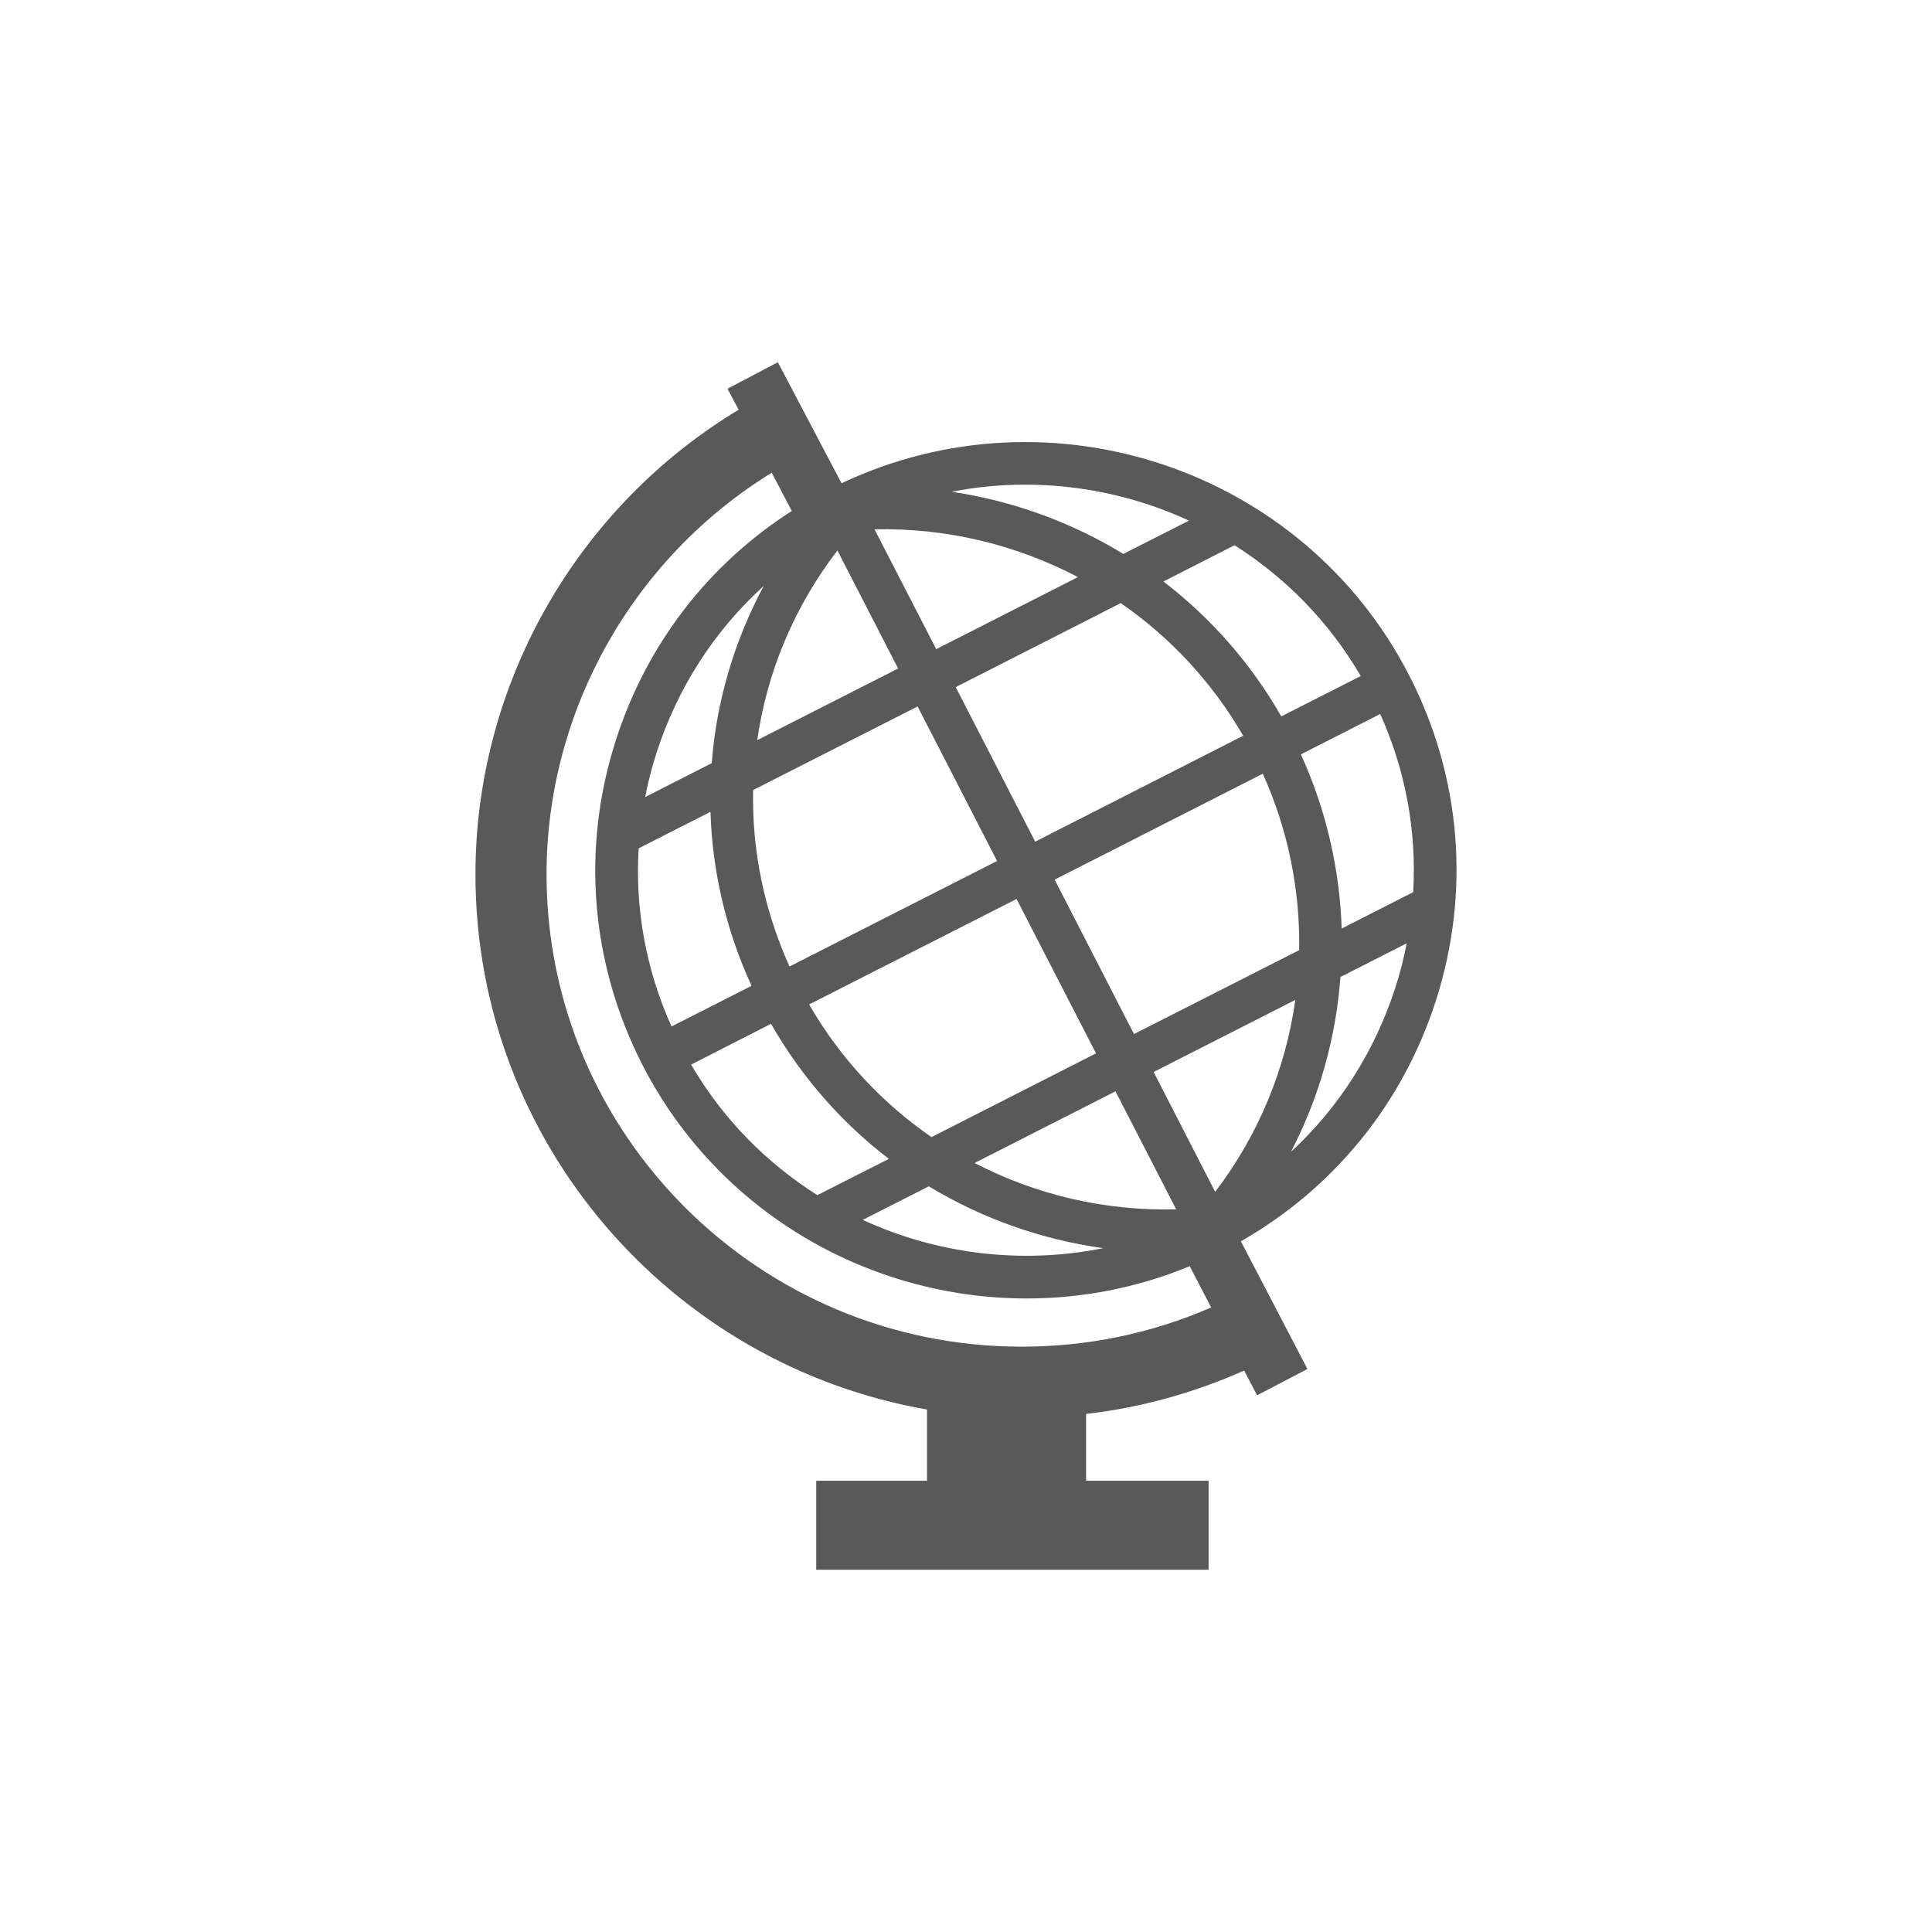
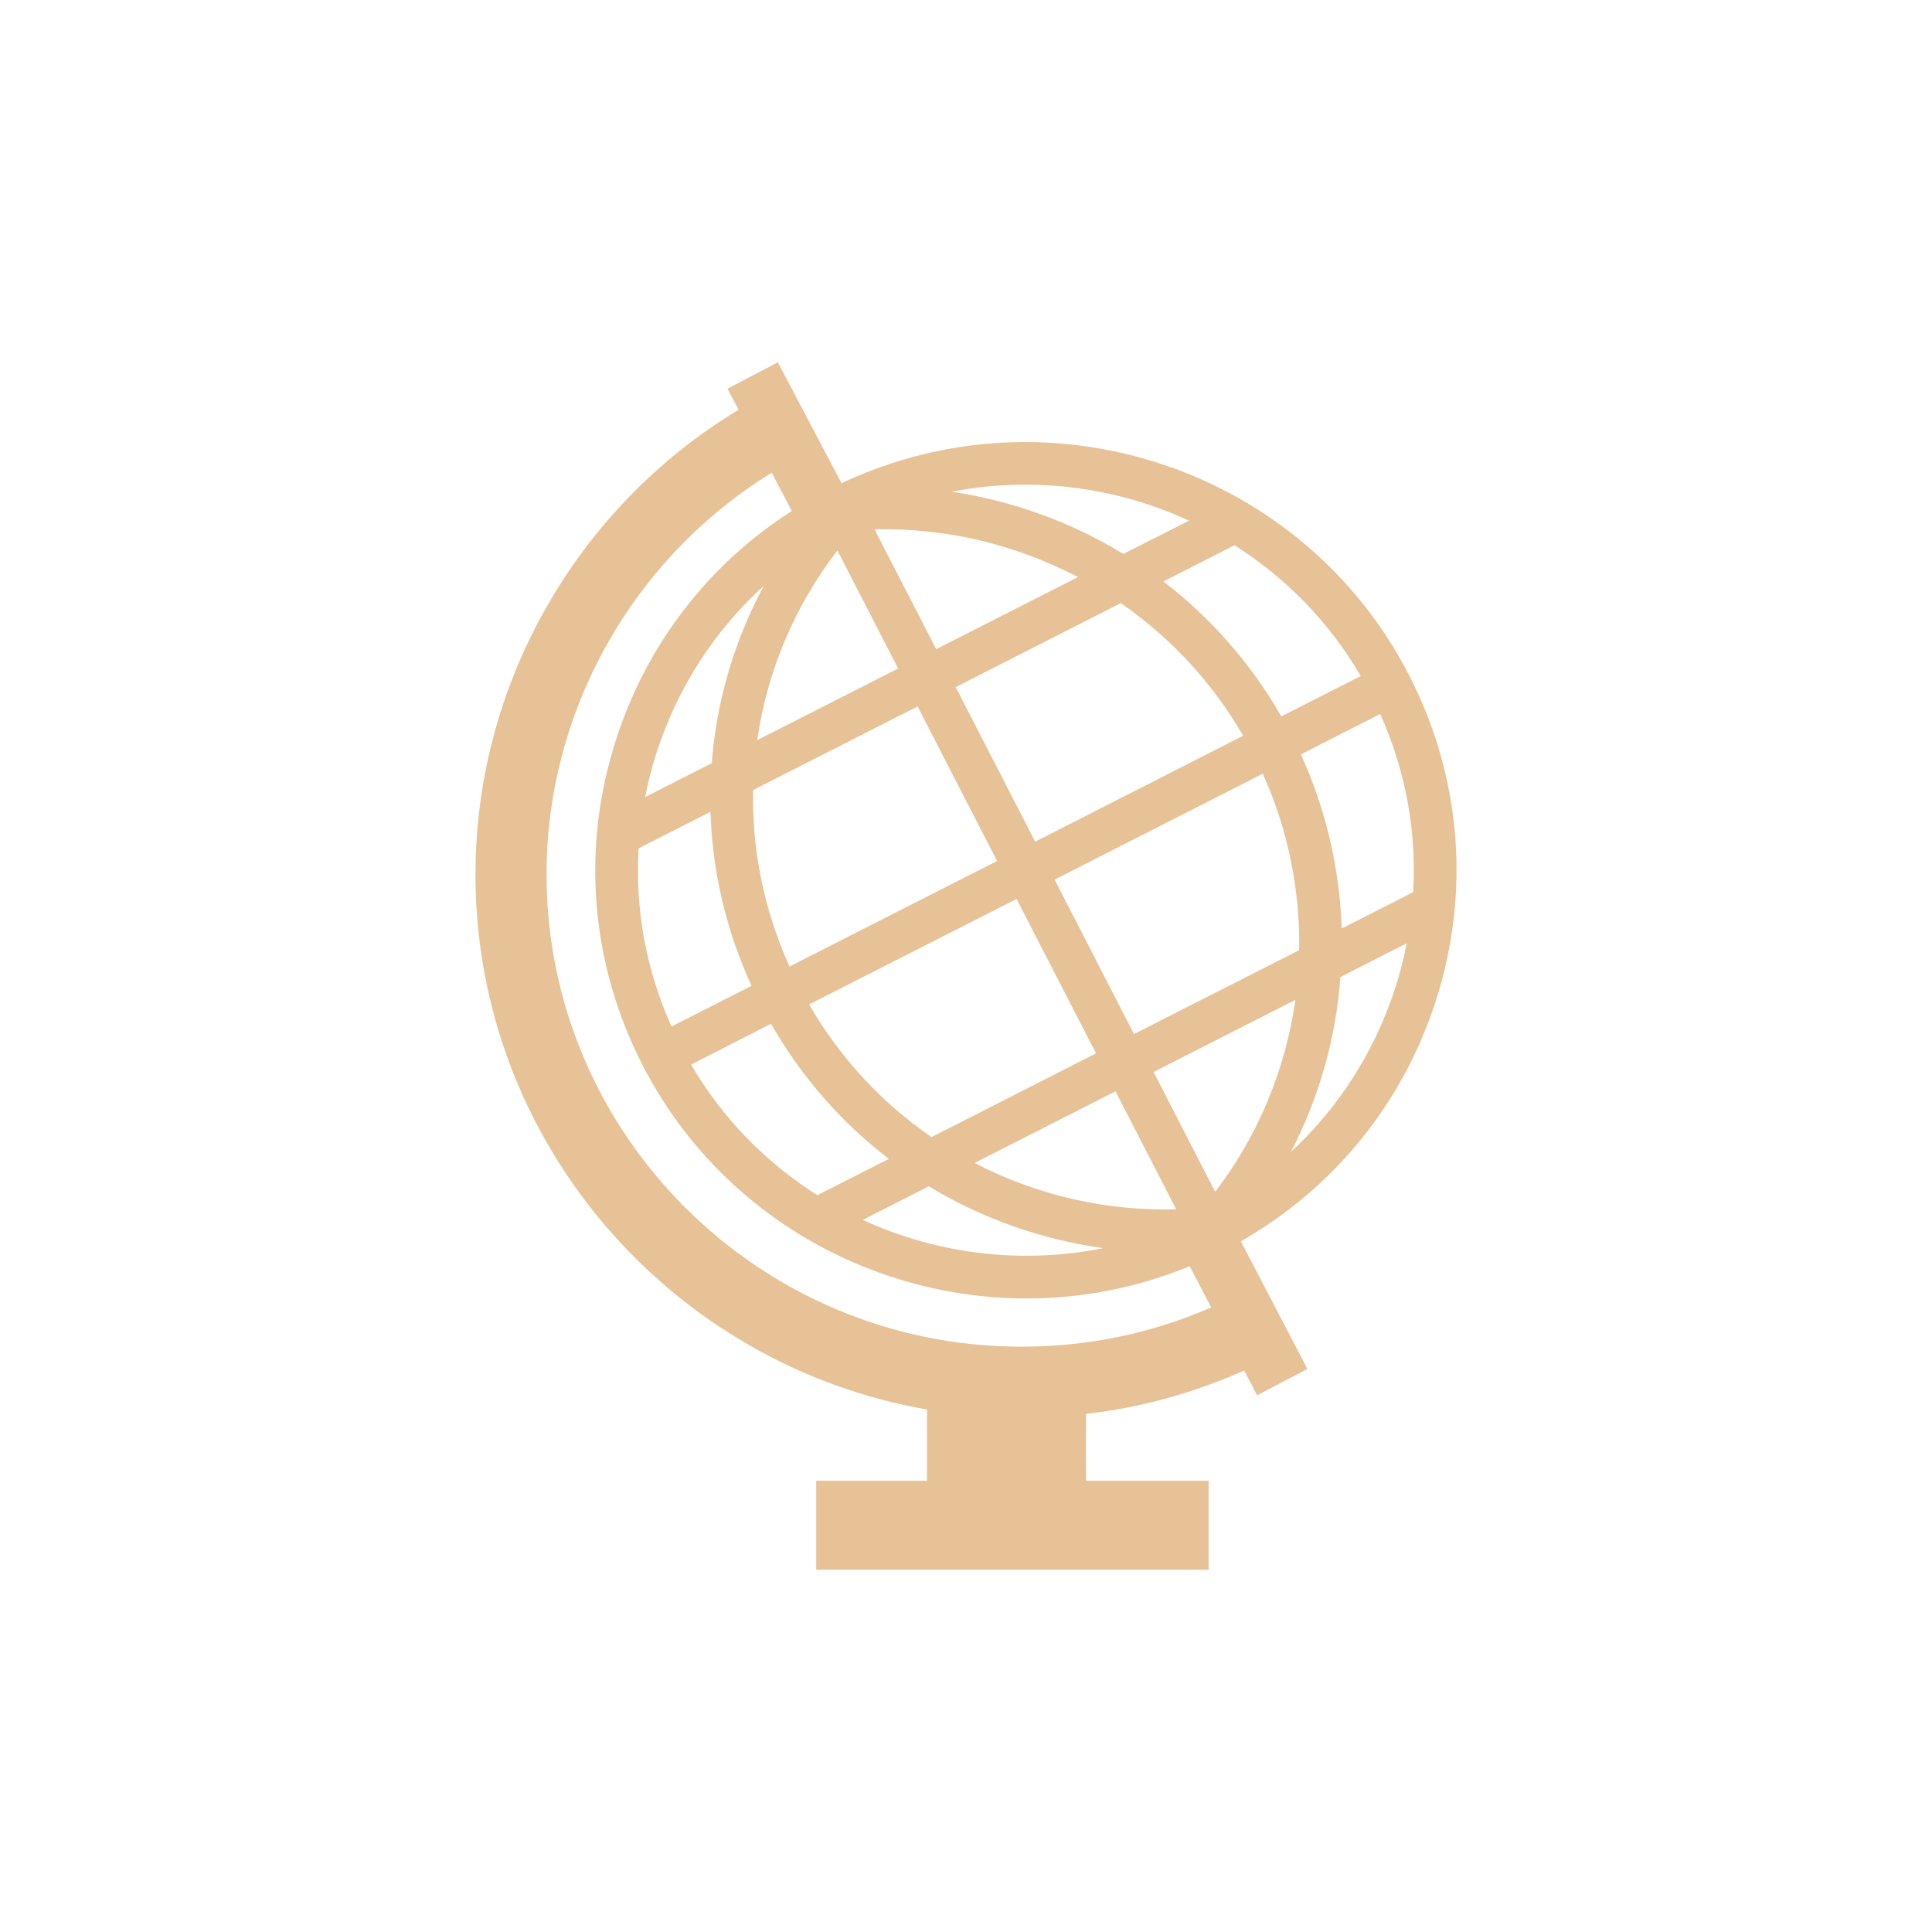
<svg xmlns="http://www.w3.org/2000/svg" version="1.1" id="astronomy" x="0px" y="0px" viewBox="0 0 128 128" style="enable-background:new 0 0 128 128;" xml:space="preserve">
  <g id="row3" style="display:none;">
-     <path id="icon:4_1_" style="display:inline;fill:#595959;" d="M65,66.075v-17.5h23.76v-16.17H65v-1.2c0-0.552-0.448-1-1-1l0,0   c-0.552,0-1,0.448-1,1v34.87c-16.22,0.52-29.25,13.88-29.25,30.22v1.5h60.5v-1.5C94.25,79.955,81.22,66.595,65,66.075z    M36.79,94.795c0.78-14.33,12.69-25.75,27.21-25.75s26.43,11.42,27.21,25.75H36.79z M75,78.565c0,1.853-2.099,3.355-4.688,3.355   s-4.688-1.502-4.688-3.355s2.099-3.355,4.688-3.355S75,76.712,75,78.565z M80.062,87.835c-2.175,0-3.938,1.091-3.938,2.438   s1.763,2.438,3.938,2.438S84,91.619,84,90.273S82.237,87.835,80.062,87.835z M46.088,83.718c-2.342,2.393-3.301,5.252-2.141,6.387   c1.159,1.135,3.998,0.115,6.34-2.278c2.342-2.393,3.301-5.252,2.141-6.387C51.269,80.305,48.43,81.325,46.088,83.718z" />
-     <path id="icon:3" style="display:inline;fill:#595959;" d="M92.822,60.619c4.853,9.06,0.858,33.784-32.783,33.784   c-25.114,0-35.669-30.472-35.922-31.461c0.414,0.736,13.96,24.412,37.061,24.412c27.057,0,27.632-19.146,23.665-26.62   c-3.967-7.486-11.66-12.982-23.711-10.13c-0.126,0.035-0.253,0.057-0.368,0.092c0.828-0.092,1.679-0.138,2.541-0.138   c9.739,0,17.674,5.841,17.938,13.12c1.368,5.968-2.231,14.316-13.212,16.926c-15.753,3.737-28.816-3.45-33.991-13.224   c-5.186-9.774-1.874-33.784,30.622-33.784c29.644,0,38.969,30.472,39.222,31.461c-0.425-0.736-14.236-24.424-38.211-24.424   c-27.057,0-27.632,19.146-23.665,26.631c3.128,5.91,8.578,9.855,16.65,9.855c-7.67-1.541-13.316-6.796-13.316-13.051   c-0.356-7.578,3.266-14.247,13.488-16.673C74.573,43.659,87.597,50.866,92.822,60.619z" />
-     <path id="icon:3_2_" style="fill:#595959;" d="M178,202.518c-0.418,1.116-0.797,2.231-1.165,3.337   c-0.886,2.61-1.793,5.3-3.187,7.74l-0.05,0.09c-4.851,7.262-10.698,11.367-18.417,12.911c-1.534,0.259-3.167,0.379-4.801,0.379   c-1.614,0-3.217-0.12-4.711-0.369c-6.952-1.604-11.315-4.324-14.672-9.115c-2.998-4.503-3.695-9.235-2.082-14.076   c0.538-1.614,1.554-3.138,2.54-4.612l0.12-0.149c3.586-4.104,8.048-5.081,12.251-2.68l0.169,0.1l0.139,0.139   c0.608,0.608,1.853,1.863,1.853,3.427c0,0.418-0.06,0.837-0.139,1.255c0.209,0.04,0.398,0.06,0.558,0.06   c0.12-0.01,0.428-0.13,1.136-0.817c0.359-0.727,0.677-1.405,0.677-1.943c0-1.365,0-2.112-0.398-3.307   c-0.349-1.056-1.076-2.231-1.902-3.088c-1.295-0.867-2.53-1.674-4.124-2.072c-1.663-0.408-3.835-0.428-5.618-0.428   c-2.072,0.438-3.755,1.285-5.926,2.58c-1.733,1.315-3.476,3.058-4.791,4.792c-1.295,2.182-2.211,4.911-3.088,7.551   c-1.863,11.187,4.223,24.427,22.042,28.88L143.686,236c-13.765-3.437-27.222-15.042-24.244-32.396l0.06-0.209   c0.946-2.869,1.932-5.828,3.436-8.328l0.09-0.129c1.494-1.992,3.496-3.995,5.488-5.489l0.13-0.09c2.47-1.484,4.512-2.5,7.082-3.018   l0.289-0.03c1.982,0,4.442,0,6.504,0.518c2.142,0.538,3.695,1.574,5.189,2.57l0.229,0.189c1.185,1.185,2.201,2.819,2.719,4.363   c0.548,1.644,0.548,2.789,0.548,4.244c0,1.295-0.588,2.471-1.106,3.497l-0.1,0.219l-0.179,0.169   c-0.598,0.608-1.853,1.863-3.416,1.863c-0.428,0-0.867-0.06-1.295-0.149c-0.04,0.209-0.06,0.398-0.06,0.558   c0,0.12,0.12,0.428,0.807,1.136c0.727,0.369,1.404,0.677,1.942,0.677c1.365,0,2.122,0,3.307-0.389   c1.056-0.359,2.231-1.076,3.088-1.903c0.867-1.305,1.673-2.54,2.072-4.134c0.418-1.654,0.428-3.835,0.428-5.618   c-0.438-2.072-1.285-3.756-2.58-5.927c-1.315-1.733-3.048-3.477-4.791-4.782c-2.171-1.295-4.781-2.172-7.55-3.098   c-11.186-1.863-24.423,4.224-28.875,22.046L110,201.631c3.436-13.757,15.03-27.216,32.391-24.247l0.219,0.06   c2.859,0.956,5.817,1.943,8.317,3.437l0.129,0.09c1.992,1.494,3.994,3.497,5.498,5.489l0.08,0.13   c1.484,2.471,2.5,4.513,3.018,7.083l0.03,0.299c0,1.972,0,4.433-0.518,6.495c-0.538,2.142-1.574,3.696-2.57,5.19l-0.179,0.229   c-1.195,1.195-2.829,2.212-4.363,2.72c-1.644,0.548-2.799,0.548-4.253,0.548c-1.295,0-2.46-0.578-3.496-1.096l-0.219-0.11   l-0.169-0.169c-0.608-0.608-1.853-1.853-1.853-3.427c0-0.428,0.06-0.867,0.149-1.295c-0.199-0.04-0.378-0.06-0.528-0.06   c-0.12,0.01-0.428,0.13-1.155,0.837c-1.544,2.849-0.827,5.708,2.072,8.288c1.285,0.857,2.6,1.723,3.805,2.132   c3.984,1.325,7.729,0.757,11.445-1.723c4.163-2.909,6.454-6.615,7.869-12.781c0.428-2.56,0.428-5.738-0.01-8.388   c-1.375-6.834-5.06-12.074-11.594-16.447c-2.171-1.235-4.602-2.052-7.162-2.919c-1.136-0.379-2.281-0.767-3.426-1.205l1.046-2.789   c1.116,0.418,2.231,0.787,3.337,1.166c2.6,0.877,5.299,1.783,7.739,3.178l0.08,0.06c7.271,4.842,11.375,10.689,12.919,18.42   c0.508,3.048,0.508,6.505,0.01,9.504c-1.604,6.963-4.323,11.317-9.114,14.674c-4.512,3.009-9.233,3.696-14.084,2.082   c-1.604-0.538-3.128-1.554-4.602-2.53l-0.149-0.12c-4.104-3.586-5.08-8.059-2.679-12.253l0.1-0.179l0.139-0.139   c0.608-0.598,1.853-1.853,3.417-1.853c0.418,0,0.837,0.06,1.255,0.139c0.04-0.189,0.06-0.359,0.06-0.508   c0-0.13-0.129-0.438-0.837-1.166c-2.849-1.534-5.707-0.827-8.277,2.072c-0.857,1.285-1.733,2.61-2.132,3.815   c-1.325,3.975-0.767,7.72,1.713,11.446c2.908,4.154,6.624,6.445,12.779,7.87c2.57,0.428,5.737,0.428,8.397-0.02   c6.823-1.365,12.072-5.051,16.435-11.586c1.235-2.182,2.052-4.602,2.918-7.173c0.388-1.136,0.777-2.281,1.205-3.427L178,202.518z" />
-     <path id="icon:2" style="display:inline;fill:#595959;" d="M64,97.167c-18.472,0-33.5-14.879-33.5-33.167S45.528,30.833,64,30.833   S97.5,45.712,97.5,64S82.472,97.167,64,97.167z M64,33.833c-16.818,0-30.5,13.533-30.5,30.167S47.182,94.167,64,94.167   S94.5,80.634,94.5,64S80.818,33.833,64,33.833z M59,79c0,2.761-2.239,5-5,5s-5-2.239-5-5s2.239-5,5-5S59,76.239,59,79z M44,50   c-2.761,0-5,2.239-5,5s2.239,5,5,5s5-2.239,5-5S46.761,50,44,50z M65,40c-2.761,0-5,2.239-5,5s2.239,5,5,5c2.761,0,5-2.239,5-5   S67.761,40,65,40z M62,57c-2.761,0-5,2.239-5,5c0,2.761,2.239,5,5,5c2.761,0,5-2.239,5-5C67,59.239,64.761,57,62,57z M71,72.5   c-4.142,0-7.5,3.358-7.5,7.5s3.358,7.5,7.5,7.5s7.5-3.358,7.5-7.5S75.142,72.5,71,72.5z M78.75,65c-1.381,0-2.5,1.119-2.5,2.5   s1.119,2.5,2.5,2.5s2.5-1.119,2.5-2.5S80.131,65,78.75,65z" />
-     <path id="icon:1" style="display:inline;fill:#595959;" d="M47.056,33.5c-7.659,0-13.894,6.236-13.894,13.894   s6.236,13.894,13.894,13.894S60.95,55.053,60.95,47.394S54.714,33.5,47.056,33.5z M35.194,47.394   c0-6.541,5.321-11.861,11.861-11.861v23.722C40.515,59.256,35.194,53.935,35.194,47.394z M47.056,94.5   c-7.661,0-13.894-6.233-13.894-13.894s6.233-13.894,13.894-13.894S60.95,72.944,60.95,80.606S54.717,94.5,47.056,94.5z    M47.056,68.744c-6.54,0-11.861,5.321-11.861,11.861c0,6.54,5.321,11.861,11.861,11.861s11.861-5.321,11.861-11.861   C58.917,74.065,53.596,68.744,47.056,68.744z M80.944,66.711c-7.659,0-13.894,6.236-13.894,13.894S73.286,94.5,80.944,94.5   s13.894-6.236,13.894-13.894S88.603,66.711,80.944,66.711z M80.944,92.467V68.744c6.541,0,11.861,5.321,11.861,11.861   C92.806,87.146,87.485,92.467,80.944,92.467z M67.05,47.394c0-7.674,6.221-13.894,13.894-13.894s13.894,6.221,13.894,13.894   s-6.221,13.894-13.894,13.894S67.05,55.068,67.05,47.394z" />
+     <path id="icon:4_1_" style="display:inline;fill:#e7c296;" d="M65,66.075v-17.5h23.76v-16.17H65v-1.2c0-0.552-0.448-1-1-1l0,0   c-0.552,0-1,0.448-1,1v34.87c-16.22,0.52-29.25,13.88-29.25,30.22v1.5h60.5v-1.5C94.25,79.955,81.22,66.595,65,66.075z    M36.79,94.795c0.78-14.33,12.69-25.75,27.21-25.75s26.43,11.42,27.21,25.75H36.79z M75,78.565c0,1.853-2.099,3.355-4.688,3.355   s-4.688-1.502-4.688-3.355s2.099-3.355,4.688-3.355S75,76.712,75,78.565z M80.062,87.835c-2.175,0-3.938,1.091-3.938,2.438   s1.763,2.438,3.938,2.438S84,91.619,84,90.273S82.237,87.835,80.062,87.835z M46.088,83.718c-2.342,2.393-3.301,5.252-2.141,6.387   c1.159,1.135,3.998,0.115,6.34-2.278c2.342-2.393,3.301-5.252,2.141-6.387C51.269,80.305,48.43,81.325,46.088,83.718z" />
+     <path id="icon:3" style="display:inline;fill:#e7c296;" d="M92.822,60.619c4.853,9.06,0.858,33.784-32.783,33.784   c-25.114,0-35.669-30.472-35.922-31.461c0.414,0.736,13.96,24.412,37.061,24.412c27.057,0,27.632-19.146,23.665-26.62   c-3.967-7.486-11.66-12.982-23.711-10.13c-0.126,0.035-0.253,0.057-0.368,0.092c0.828-0.092,1.679-0.138,2.541-0.138   c9.739,0,17.674,5.841,17.938,13.12c1.368,5.968-2.231,14.316-13.212,16.926c-15.753,3.737-28.816-3.45-33.991-13.224   c-5.186-9.774-1.874-33.784,30.622-33.784c29.644,0,38.969,30.472,39.222,31.461c-0.425-0.736-14.236-24.424-38.211-24.424   c-27.057,0-27.632,19.146-23.665,26.631c3.128,5.91,8.578,9.855,16.65,9.855c-7.67-1.541-13.316-6.796-13.316-13.051   c-0.356-7.578,3.266-14.247,13.488-16.673C74.573,43.659,87.597,50.866,92.822,60.619z" />
+     <path id="icon:3_2_" style="fill:#e7c296;" d="M178,202.518c-0.418,1.116-0.797,2.231-1.165,3.337   c-0.886,2.61-1.793,5.3-3.187,7.74l-0.05,0.09c-4.851,7.262-10.698,11.367-18.417,12.911c-1.534,0.259-3.167,0.379-4.801,0.379   c-1.614,0-3.217-0.12-4.711-0.369c-6.952-1.604-11.315-4.324-14.672-9.115c-2.998-4.503-3.695-9.235-2.082-14.076   c0.538-1.614,1.554-3.138,2.54-4.612l0.12-0.149c3.586-4.104,8.048-5.081,12.251-2.68l0.169,0.1l0.139,0.139   c0.608,0.608,1.853,1.863,1.853,3.427c0,0.418-0.06,0.837-0.139,1.255c0.209,0.04,0.398,0.06,0.558,0.06   c0.12-0.01,0.428-0.13,1.136-0.817c0.359-0.727,0.677-1.405,0.677-1.943c0-1.365,0-2.112-0.398-3.307   c-0.349-1.056-1.076-2.231-1.902-3.088c-1.295-0.867-2.53-1.674-4.124-2.072c-1.663-0.408-3.835-0.428-5.618-0.428   c-2.072,0.438-3.755,1.285-5.926,2.58c-1.733,1.315-3.476,3.058-4.791,4.792c-1.295,2.182-2.211,4.911-3.088,7.551   c-1.863,11.187,4.223,24.427,22.042,28.88L143.686,236c-13.765-3.437-27.222-15.042-24.244-32.396l0.06-0.209   c0.946-2.869,1.932-5.828,3.436-8.328l0.09-0.129c1.494-1.992,3.496-3.995,5.488-5.489l0.13-0.09c2.47-1.484,4.512-2.5,7.082-3.018   l0.289-0.03c1.982,0,4.442,0,6.504,0.518c2.142,0.538,3.695,1.574,5.189,2.57l0.229,0.189c1.185,1.185,2.201,2.819,2.719,4.363   c0.548,1.644,0.548,2.789,0.548,4.244c0,1.295-0.588,2.471-1.106,3.497l-0.1,0.219l-0.179,0.169   c-0.598,0.608-1.853,1.863-3.416,1.863c-0.428,0-0.867-0.06-1.295-0.149c-0.04,0.209-0.06,0.398-0.06,0.558   c0,0.12,0.12,0.428,0.807,1.136c0.727,0.369,1.404,0.677,1.942,0.677c1.365,0,2.122,0,3.307-0.389   c1.056-0.359,2.231-1.076,3.088-1.903c0.867-1.305,1.673-2.54,2.072-4.134c0.418-1.654,0.428-3.835,0.428-5.618   c-0.438-2.072-1.285-3.756-2.58-5.927c-1.315-1.733-3.048-3.477-4.791-4.782c-2.171-1.295-4.781-2.172-7.55-3.098   c-11.186-1.863-24.423,4.224-28.875,22.046L110,201.631c3.436-13.757,15.03-27.216,32.391-24.247l0.219,0.06   c2.859,0.956,5.817,1.943,8.317,3.437l0.129,0.09c1.992,1.494,3.994,3.497,5.498,5.489l0.08,0.13   c1.484,2.471,2.5,4.513,3.018,7.083l0.03,0.299c0,1.972,0,4.433-0.518,6.495c-0.538,2.142-1.574,3.696-2.57,5.19l-0.179,0.229   c-1.195,1.195-2.829,2.212-4.363,2.72c-1.644,0.548-2.799,0.548-4.253,0.548c-1.295,0-2.46-0.578-3.496-1.096l-0.219-0.11   l-0.169-0.169c-0.608-0.608-1.853-1.853-1.853-3.427c0-0.428,0.06-0.867,0.149-1.295c-0.199-0.04-0.378-0.06-0.528-0.06   c-0.12,0.01-0.428,0.13-1.155,0.837c-1.544,2.849-0.827,5.708,2.072,8.288c1.285,0.857,2.6,1.723,3.805,2.132   c3.984,1.325,7.729,0.757,11.445-1.723c4.163-2.909,6.454-6.615,7.869-12.781c0.428-2.56,0.428-5.738-0.01-8.388   c-1.375-6.834-5.06-12.074-11.594-16.447c-2.171-1.235-4.602-2.052-7.162-2.919c-1.136-0.379-2.281-0.767-3.426-1.205l1.046-2.789   c1.116,0.418,2.231,0.787,3.337,1.166c2.6,0.877,5.299,1.783,7.739,3.178l0.08,0.06c7.271,4.842,11.375,10.689,12.919,18.42   c0.508,3.048,0.508,6.505,0.01,9.504c-1.604,6.963-4.323,11.317-9.114,14.674c-4.512,3.009-9.233,3.696-14.084,2.082   c-1.604-0.538-3.128-1.554-4.602-2.53l-0.149-0.12c-4.104-3.586-5.08-8.059-2.679-12.253l0.1-0.179l0.139-0.139   c0.608-0.598,1.853-1.853,3.417-1.853c0.418,0,0.837,0.06,1.255,0.139c0.04-0.189,0.06-0.359,0.06-0.508   c0-0.13-0.129-0.438-0.837-1.166c-2.849-1.534-5.707-0.827-8.277,2.072c-0.857,1.285-1.733,2.61-2.132,3.815   c-1.325,3.975-0.767,7.72,1.713,11.446c2.908,4.154,6.624,6.445,12.779,7.87c2.57,0.428,5.737,0.428,8.397-0.02   c6.823-1.365,12.072-5.051,16.435-11.586c1.235-2.182,2.052-4.602,2.918-7.173c0.388-1.136,0.777-2.281,1.205-3.427L178,202.518z" />
+     <path id="icon:2" style="display:inline;fill:#e7c296;" d="M64,97.167c-18.472,0-33.5-14.879-33.5-33.167S45.528,30.833,64,30.833   S97.5,45.712,97.5,64S82.472,97.167,64,97.167z M64,33.833c-16.818,0-30.5,13.533-30.5,30.167S47.182,94.167,64,94.167   S94.5,80.634,94.5,64S80.818,33.833,64,33.833z M59,79c0,2.761-2.239,5-5,5s-5-2.239-5-5s2.239-5,5-5S59,76.239,59,79z M44,50   c-2.761,0-5,2.239-5,5s2.239,5,5,5s5-2.239,5-5S46.761,50,44,50z M65,40c-2.761,0-5,2.239-5,5s2.239,5,5,5c2.761,0,5-2.239,5-5   S67.761,40,65,40z M62,57c-2.761,0-5,2.239-5,5c0,2.761,2.239,5,5,5c2.761,0,5-2.239,5-5C67,59.239,64.761,57,62,57z M71,72.5   c-4.142,0-7.5,3.358-7.5,7.5s3.358,7.5,7.5,7.5s7.5-3.358,7.5-7.5S75.142,72.5,71,72.5z M78.75,65c-1.381,0-2.5,1.119-2.5,2.5   s1.119,2.5,2.5,2.5s2.5-1.119,2.5-2.5S80.131,65,78.75,65z" />
+     <path id="icon:1" style="display:inline;fill:#e7c296;" d="M47.056,33.5c-7.659,0-13.894,6.236-13.894,13.894   s6.236,13.894,13.894,13.894S60.95,55.053,60.95,47.394S54.714,33.5,47.056,33.5z M35.194,47.394   c0-6.541,5.321-11.861,11.861-11.861v23.722C40.515,59.256,35.194,53.935,35.194,47.394z M47.056,94.5   c-7.661,0-13.894-6.233-13.894-13.894s6.233-13.894,13.894-13.894S60.95,72.944,60.95,80.606S54.717,94.5,47.056,94.5z    M47.056,68.744c-6.54,0-11.861,5.321-11.861,11.861c0,6.54,5.321,11.861,11.861,11.861s11.861-5.321,11.861-11.861   C58.917,74.065,53.596,68.744,47.056,68.744z M80.944,66.711c-7.659,0-13.894,6.236-13.894,13.894S73.286,94.5,80.944,94.5   s13.894-6.236,13.894-13.894S88.603,66.711,80.944,66.711z M80.944,92.467V68.744c6.541,0,11.861,5.321,11.861,11.861   C92.806,87.146,87.485,92.467,80.944,92.467z M67.05,47.394c0-7.674,6.221-13.894,13.894-13.894s13.894,6.221,13.894,13.894   s-6.221,13.894-13.894,13.894S67.05,55.068,67.05,47.394z" />
  </g>
  <g id="row2">
-     <path id="icon:4_4_" style="display:none;fill:#595959;" d="M65.72,53.845c-1.083,1.877-1.943,3.775-2.623,5.557   C68.694,51.873,78.676,42.645,94,42.645v3.164c-11.575,0-19.858,5.8-25.285,11.727C74.683,53.307,83.094,49.5,94,49.5v3.164   c-8.729,0-15.781,2.721-21.143,6.021c5.214-1.592,12.096-2.721,21.143-2.721v3.164c-17.894,0-26.644,4.524-30.627,7.804h13.104   l-13.126,9.955L68.365,93l-13.126-9.955L42.113,93l5.012-16.113L34,66.932h16.227l5.012-16.113l3.579,11.505   C61.727,52.252,70.181,35,94,35v3.164C81.182,38.164,71.667,43.436,65.72,53.845z" />
-     <path id="icon:3_5_" style="display:none;fill:#595959;" d="M69.958,87.065c-5.45,2.03-10.84,3.7-15.9,4.95   c5.31,3.48,12.12,4.47,18.51,2.08c6.4-2.38,10.9-7.6,12.62-13.7C80.548,82.765,75.388,85.035,69.958,87.065z M36.808,60.955   l-0.42-7.05l-5.71,4.16l-7.05,0.42l4.16,5.7l0.41,7.05l5.71-4.15l7.05-0.42L36.808,60.955z M93.878,39.645l-0.42-7.05l-5.71,4.15   l-7.04,0.42l4.15,5.71l0.42,7.05l5.71-4.15l7.05-0.42L93.878,39.645z M104.178,60.695c-1.49-4.02-11.4-4.28-24.6-1.3   c-0.24-0.25-0.49-0.48-0.74-0.7c-5.51-4.97-13.54-6.76-20.97-3.99c-7.43,2.78-12.32,9.39-13.23,16.76   c-0.04,0.34-0.08,0.69-0.11,1.03c-11.92,6.39-19.22,13.07-17.72,17.09c2.13,5.7,21.18,3.85,42.54-4.13   C90.718,77.475,106.308,66.395,104.178,60.695z M36.968,83.045c-0.83-2.22,2.13-5.61,7.5-9.16c0,0.33,0.01,0.66,0.02,0.99   c0.09,2.11,0.51,4.24,1.29,6.33c0.41,1.11,0.92,2.17,1.5,3.16c0.15,0.27,0.31,0.53,0.48,0.8   C41.848,85.825,37.758,85.175,36.968,83.045z M85.458,71.075c-0.05-0.3-0.1-0.61-0.16-0.91c-0.21-1.13-0.52-2.26-0.94-3.37   c-0.78-2.09-1.86-3.97-3.18-5.62c-0.21-0.26-0.42-0.52-0.65-0.77c6.39-0.84,10.87-0.22,11.7,2.01   C93.018,64.535,90.358,67.715,85.458,71.075z" />
-     <path id="icon:2_2_" style="display:none;fill:#595959;" d="M88.1,93.942l-0.325-7.553l-5.266-12.131h6.141v-1.809h-6.926   L71.598,49.11c0.812-1.348,1.271-2.931,1.271-4.613c0-4.044-2.651-7.472-6.313-8.63V25.5h-5.411v10.367   c-3.661,1.158-6.313,4.586-6.313,8.63c0,1.809,0.532,3.492,1.443,4.903L46.275,72.449h-7.223v1.809h6.439l-5.266,12.131   L39.9,93.942l-3.4,7.834l1.65,0.724l1.533-3.537l2.516-5.798l8.206-18.906h11.84v3.537c0,0.859,0.703,1.565,1.56,1.565h0.09   c0.857,0,1.56-0.706,1.56-1.565v-3.537h12.138l8.206,18.906l2.516,5.798l1.533,3.537l1.65-0.724L88.1,93.942z M63.851,40.878   c1.993,0,3.607,1.619,3.607,3.618c0,1.999-1.614,3.618-3.607,3.618c-1.993,0-3.607-1.619-3.607-3.618   C60.244,42.498,61.858,40.878,63.851,40.878z M65.456,72.449v-3.356c0-0.859-0.703-1.565-1.56-1.565h-0.09   c-0.857,0-1.56,0.706-1.56,1.565v3.356H51.199l8.594-19.811v-0.063c0.009,0.009,0.018,0.009,0.027,0.009l-0.027,0.054v9.951h8.116   V51.933l0.225,0.525l8.675,19.992H65.456z" />
-     <path id="icon:1_2_" style="fill:#595959;" d="M93.355,44.732C86.329,31.065,69.61,25.479,55.754,32.016L51.534,24L48.2,25.752   l0.735,1.394C38.159,33.646,31.5,45.382,31.5,57.929c0,17.718,12.942,32.497,29.915,35.455v4.719h-7.338V104h25.997v-5.897h-8.119   v-4.427c3.617-0.414,7.121-1.385,10.474-2.873l0.857,1.639l3.334-1.743l-4.408-8.459c6.16-3.523,10.719-9.118,12.904-15.9   C97.443,59.144,96.821,51.467,93.355,44.732z M90.153,44.789l-5.265,2.675c-2.016-3.532-4.691-6.547-7.808-8.939l4.71-2.402   C85.151,38.252,88.043,41.172,90.153,44.789z M63.318,45.524l10.936-5.567c3.268,2.261,6.056,5.237,8.11,8.788l-13.78,7.018   L63.318,45.524z M72.614,69.788l-10.898,5.548c-3.259-2.242-6.047-5.218-8.11-8.788l13.743-6.989L72.614,69.788z M66.059,57.044   l-13.752,6.989c-1.695-3.758-2.496-7.743-2.411-11.69l10.898-5.539L66.059,57.044z M47.07,53.785   c0.122,3.9,1.017,7.818,2.722,11.529l-5.303,2.694c-1.686-3.749-2.421-7.781-2.176-11.803L47.07,53.785z M42.746,52.805   c0.188-0.989,0.443-1.988,0.763-2.967c1.394-4.295,3.834-8.063,7.093-11.021c-1.969,3.674-3.137,7.668-3.447,11.746L42.746,52.805z    M51.082,67.829c2.025,3.542,4.691,6.565,7.808,8.949l-4.738,2.402c-3.353-2.119-6.254-5.03-8.364-8.647L51.082,67.829z    M61.538,78.596c3.494,2.119,7.422,3.523,11.557,4.098c-5.435,1.093-11.03,0.386-15.937-1.874L61.538,78.596z M64.57,77.051   l9.334-4.747l4.022,7.818C73.18,80.244,68.611,79.151,64.57,77.051z M69.873,58.278l13.79-7.017   c1.686,3.74,2.477,7.733,2.411,11.69l-10.945,5.558L69.873,58.278z M67.924,32.11c3.758,0,7.469,0.819,10.851,2.383l-4.352,2.204   c-3.447-2.101-7.309-3.513-11.369-4.116C64.665,32.261,66.304,32.11,67.924,32.11z M71.418,38.233l-9.391,4.776l-4.088-7.941   C62.724,34.964,67.34,36.095,71.418,38.233z M59.503,44.29l-9.334,4.747c0.64-4.484,2.43-8.817,5.312-12.566L59.503,44.29z    M67.679,89.221c-17.35,0-31.469-14.035-31.469-31.292c0-10.804,5.689-20.921,14.92-26.61l1.328,2.534   c-5.52,3.532-9.598,8.817-11.633,15.118c-2.336,7.197-1.705,14.873,1.752,21.608c5.039,9.796,15.061,15.448,25.441,15.448   c3.626,0,7.29-0.688,10.804-2.138l1.422,2.732C76.288,88.345,72.059,89.221,67.679,89.221z M80.508,78.963l-4.078-7.941   l9.391-4.776C85.179,70.787,83.399,75.176,80.508,78.963z M92.432,65.474c-1.366,4.211-3.739,7.912-6.904,10.842   c1.884-3.636,2.986-7.573,3.278-11.586l4.389-2.232C93.007,63.496,92.752,64.495,92.432,65.474z M93.628,59.107l-4.738,2.411   c-0.132-3.918-1.017-7.837-2.703-11.539l5.256-2.675C93.129,51.053,93.864,55.084,93.628,59.107z" />
+     <path id="icon:4_4_" style="display:none;fill:#e7c296;" d="M65.72,53.845c-1.083,1.877-1.943,3.775-2.623,5.557   C68.694,51.873,78.676,42.645,94,42.645v3.164c-11.575,0-19.858,5.8-25.285,11.727C74.683,53.307,83.094,49.5,94,49.5v3.164   c-8.729,0-15.781,2.721-21.143,6.021c5.214-1.592,12.096-2.721,21.143-2.721v3.164c-17.894,0-26.644,4.524-30.627,7.804h13.104   l-13.126,9.955L68.365,93l-13.126-9.955L42.113,93l5.012-16.113L34,66.932h16.227l5.012-16.113l3.579,11.505   C61.727,52.252,70.181,35,94,35v3.164C81.182,38.164,71.667,43.436,65.72,53.845z" />
+     <path id="icon:3_5_" style="display:none;fill:#e7c296;" d="M69.958,87.065c-5.45,2.03-10.84,3.7-15.9,4.95   c5.31,3.48,12.12,4.47,18.51,2.08c6.4-2.38,10.9-7.6,12.62-13.7C80.548,82.765,75.388,85.035,69.958,87.065z M36.808,60.955   l-0.42-7.05l-5.71,4.16l-7.05,0.42l4.16,5.7l0.41,7.05l5.71-4.15l7.05-0.42L36.808,60.955z M93.878,39.645l-0.42-7.05l-5.71,4.15   l-7.04,0.42l4.15,5.71l0.42,7.05l5.71-4.15l7.05-0.42L93.878,39.645z M104.178,60.695c-1.49-4.02-11.4-4.28-24.6-1.3   c-0.24-0.25-0.49-0.48-0.74-0.7c-5.51-4.97-13.54-6.76-20.97-3.99c-7.43,2.78-12.32,9.39-13.23,16.76   c-0.04,0.34-0.08,0.69-0.11,1.03c-11.92,6.39-19.22,13.07-17.72,17.09c2.13,5.7,21.18,3.85,42.54-4.13   C90.718,77.475,106.308,66.395,104.178,60.695z M36.968,83.045c-0.83-2.22,2.13-5.61,7.5-9.16c0,0.33,0.01,0.66,0.02,0.99   c0.09,2.11,0.51,4.24,1.29,6.33c0.41,1.11,0.92,2.17,1.5,3.16c0.15,0.27,0.31,0.53,0.48,0.8   C41.848,85.825,37.758,85.175,36.968,83.045z M85.458,71.075c-0.05-0.3-0.1-0.61-0.16-0.91c-0.21-1.13-0.52-2.26-0.94-3.37   c-0.78-2.09-1.86-3.97-3.18-5.62c-0.21-0.26-0.42-0.52-0.65-0.77c6.39-0.84,10.87-0.22,11.7,2.01   C93.018,64.535,90.358,67.715,85.458,71.075z" />
+     <path id="icon:2_2_" style="display:none;fill:#e7c296;" d="M88.1,93.942l-0.325-7.553l-5.266-12.131h6.141v-1.809h-6.926   L71.598,49.11c0.812-1.348,1.271-2.931,1.271-4.613c0-4.044-2.651-7.472-6.313-8.63V25.5h-5.411v10.367   c-3.661,1.158-6.313,4.586-6.313,8.63c0,1.809,0.532,3.492,1.443,4.903L46.275,72.449h-7.223v1.809h6.439l-5.266,12.131   L39.9,93.942l-3.4,7.834l1.65,0.724l1.533-3.537l2.516-5.798l8.206-18.906h11.84v3.537c0,0.859,0.703,1.565,1.56,1.565h0.09   c0.857,0,1.56-0.706,1.56-1.565v-3.537h12.138l8.206,18.906l2.516,5.798l1.533,3.537l1.65-0.724L88.1,93.942z M63.851,40.878   c1.993,0,3.607,1.619,3.607,3.618c0,1.999-1.614,3.618-3.607,3.618c-1.993,0-3.607-1.619-3.607-3.618   C60.244,42.498,61.858,40.878,63.851,40.878z M65.456,72.449v-3.356c0-0.859-0.703-1.565-1.56-1.565h-0.09   c-0.857,0-1.56,0.706-1.56,1.565v3.356H51.199l8.594-19.811v-0.063c0.009,0.009,0.018,0.009,0.027,0.009l-0.027,0.054v9.951h8.116   V51.933l0.225,0.525l8.675,19.992H65.456z" />
+     <path id="icon:1_2_" style="fill:#e7c296;" d="M93.355,44.732C86.329,31.065,69.61,25.479,55.754,32.016L51.534,24L48.2,25.752   l0.735,1.394C38.159,33.646,31.5,45.382,31.5,57.929c0,17.718,12.942,32.497,29.915,35.455v4.719h-7.338V104h25.997v-5.897h-8.119   v-4.427c3.617-0.414,7.121-1.385,10.474-2.873l0.857,1.639l3.334-1.743l-4.408-8.459c6.16-3.523,10.719-9.118,12.904-15.9   C97.443,59.144,96.821,51.467,93.355,44.732z M90.153,44.789l-5.265,2.675c-2.016-3.532-4.691-6.547-7.808-8.939l4.71-2.402   C85.151,38.252,88.043,41.172,90.153,44.789z M63.318,45.524l10.936-5.567c3.268,2.261,6.056,5.237,8.11,8.788l-13.78,7.018   L63.318,45.524z M72.614,69.788l-10.898,5.548c-3.259-2.242-6.047-5.218-8.11-8.788l13.743-6.989L72.614,69.788z M66.059,57.044   l-13.752,6.989c-1.695-3.758-2.496-7.743-2.411-11.69l10.898-5.539L66.059,57.044z M47.07,53.785   c0.122,3.9,1.017,7.818,2.722,11.529l-5.303,2.694c-1.686-3.749-2.421-7.781-2.176-11.803L47.07,53.785z M42.746,52.805   c0.188-0.989,0.443-1.988,0.763-2.967c1.394-4.295,3.834-8.063,7.093-11.021c-1.969,3.674-3.137,7.668-3.447,11.746L42.746,52.805z    M51.082,67.829c2.025,3.542,4.691,6.565,7.808,8.949l-4.738,2.402c-3.353-2.119-6.254-5.03-8.364-8.647L51.082,67.829z    M61.538,78.596c3.494,2.119,7.422,3.523,11.557,4.098c-5.435,1.093-11.03,0.386-15.937-1.874L61.538,78.596z M64.57,77.051   l9.334-4.747l4.022,7.818C73.18,80.244,68.611,79.151,64.57,77.051z M69.873,58.278l13.79-7.017   c1.686,3.74,2.477,7.733,2.411,11.69l-10.945,5.558L69.873,58.278z M67.924,32.11c3.758,0,7.469,0.819,10.851,2.383l-4.352,2.204   c-3.447-2.101-7.309-3.513-11.369-4.116C64.665,32.261,66.304,32.11,67.924,32.11z M71.418,38.233l-9.391,4.776l-4.088-7.941   C62.724,34.964,67.34,36.095,71.418,38.233z M59.503,44.29l-9.334,4.747c0.64-4.484,2.43-8.817,5.312-12.566L59.503,44.29z    M67.679,89.221c-17.35,0-31.469-14.035-31.469-31.292c0-10.804,5.689-20.921,14.92-26.61l1.328,2.534   c-5.52,3.532-9.598,8.817-11.633,15.118c-2.336,7.197-1.705,14.873,1.752,21.608c5.039,9.796,15.061,15.448,25.441,15.448   c3.626,0,7.29-0.688,10.804-2.138l1.422,2.732C76.288,88.345,72.059,89.221,67.679,89.221z M80.508,78.963l-4.078-7.941   l9.391-4.776C85.179,70.787,83.399,75.176,80.508,78.963z M92.432,65.474c-1.366,4.211-3.739,7.912-6.904,10.842   c1.884-3.636,2.986-7.573,3.278-11.586l4.389-2.232C93.007,63.496,92.752,64.495,92.432,65.474z M93.628,59.107l-4.738,2.411   c-0.132-3.918-1.017-7.837-2.703-11.539l5.256-2.675C93.129,51.053,93.864,55.084,93.628,59.107z" />
  </g>
  <g id="row1">
-     <path id="icon:4_2_" style="display:none;fill:#595959;" d="M84.948,64c0,11.485-9.379,20.796-20.948,20.796   S43.052,75.485,43.052,64S52.431,43.204,64,43.204S84.948,52.515,84.948,64z M64,90.081L75.127,98l4.314-12.896l13.684-0.092   l-4.132-12.949L100,64l-11.008-8.062l4.132-12.949l-13.684-0.092L75.127,30L64,37.919L52.873,30l-4.314,12.896l-13.684,0.092   l4.132,12.949L28,64l11.008,8.062l-4.132,12.949l13.684,0.092L52.873,98L64,90.081z M54.296,93.65l-3.761-11.245l-11.937-0.081   l3.604-11.292L32.602,64l9.601-7.032l-3.604-11.292l11.937-0.081l3.761-11.245L64,41.256l9.704-6.906l3.761,11.245l11.937,0.081   l-3.604,11.292L95.398,64l-9.601,7.032l3.604,11.292l-11.937,0.081L73.704,93.65L64,86.744L54.296,93.65z" />
-     <path id="icon:3_3_" style="display:none;fill:#595959;" d="M94.905,31.41c-3.31-0.053-6.042,2.593-6.095,5.903   c-0.037,2.31,1.241,4.34,3.144,5.371L81.333,58.25c-0.279-0.055-0.569-0.079-0.859-0.084c-1.75-0.028-3.342,0.707-4.451,1.889   L59.141,48.193c0.332-0.725,0.514-1.522,0.528-2.362c0.053-3.31-2.593-6.042-5.903-6.095c-3.31-0.053-6.042,2.593-6.095,5.903   c-0.028,1.72,0.667,3.281,1.82,4.39L35.729,69.981c-0.744-0.352-1.571-0.555-2.441-0.569c-3.31-0.053-6.042,2.593-6.095,5.903   c-0.053,3.31,2.593,6.042,5.903,6.095c1.65,0.026,3.15-0.62,4.257-1.682l16.558,10.217c-0.023,0.18-0.036,0.359-0.039,0.549   c-0.053,3.31,2.583,6.042,5.903,6.095c3.31,0.053,6.042-2.593,6.095-5.903c0.02-1.22-0.322-2.365-0.947-3.326l13.314-17.599   c0.636,0.25,1.324,0.391,2.044,0.403c3.31,0.053,6.042-2.593,6.095-5.903c0.037-2.31-1.241-4.34-3.144-5.371l10.621-15.566   c0.279,0.054,0.569,0.079,0.859,0.084c3.31,0.053,6.042-2.593,6.095-5.903C100.861,34.196,98.214,31.464,94.905,31.41z    M63.902,85.879c-1.01-0.77-2.25-1.22-3.6-1.22c-2.4,0-4.47,1.41-5.43,3.44l-16.1-9.57c0.39-0.79,0.61-1.68,0.61-2.62   c0-1.72-0.72-3.27-1.89-4.36l13.44-20.17c0.75,0.34,1.58,0.53,2.45,0.53c1.75,0,3.33-0.76,4.42-1.96l17.07,11.6   c-0.32,0.72-0.49,1.52-0.49,2.36c0,1.87,0.86,3.54,2.2,4.64L63.902,85.879z" />
-     <path id="icon:2_3_" style="display:none;fill:#595959;" d="M71.5,64c0,4.142-3.358,7.5-7.5,7.5s-7.5-3.358-7.5-7.5   s3.358-7.5,7.5-7.5S71.5,59.858,71.5,64z M102.5,64c0,21.23-17.27,38.5-38.5,38.5S25.5,85.23,25.5,64   c0-15.52,9.23-28.93,22.5-35.01c0.01-1.66,1.34-2.99,3-2.99c0.9,0,1.7,0.39,2.25,1.02c3.41-0.99,7.02-1.52,10.75-1.52   C85.23,25.5,102.5,42.77,102.5,64z M99.5,64c0-19.57-15.93-35.5-35.5-35.5c-3.54,0-6.96,0.52-10.18,1.49   C53.42,31.16,52.31,32,51,32c-0.55,0-1.06-0.15-1.5-0.4c-12.37,5.56-21,17.99-21,32.4c0,19.57,15.93,35.5,35.5,35.5   S99.5,83.57,99.5,64z M82,64c0,9.93-8.07,18-18,18c-8.2,0-15.13-5.51-17.29-13.02C45.19,68.84,44,67.56,44,66   c0-1.32,0.84-2.43,2.02-2.83C46.46,53.62,54.35,46,64,46C73.93,46,82,54.07,82,64z M80,64c0-8.82-7.18-16-16-16   c-8.54,0-15.55,6.74-15.98,15.18v0.01C49.18,63.6,50,64.7,50,66c0,1.05-0.54,1.97-1.35,2.51C50.6,75.14,56.75,80,64,80   C72.82,80,80,72.82,80,64z M92,64c0,13.39-9.45,24.62-22.03,27.35C69.81,92.84,68.54,94,67,94c-1.31,0-2.42-0.83-2.82-2H64   c-15.44,0-28-12.56-28-28c0-7.73,3.15-14.75,8.24-19.82C44.09,43.82,44,43.42,44,43c0-1.66,1.34-3,3-3c0.65,0,1.24,0.21,1.73,0.55   C53.12,37.67,58.37,36,64,36C79.44,36,92,48.56,92,64z M90,64c0-14.34-11.66-26-26-26c-5.2,0-10.05,1.54-14.12,4.19   C49.96,42.45,50,42.72,50,43c0,1.66-1.34,3-3,3c-0.51,0-0.99-0.13-1.41-0.35C40.91,50.36,38,56.84,38,64c0,14.34,11.66,26,26,26   h0.18c0.4-1.17,1.51-2,2.82-2c1.07,0,2.01,0.56,2.54,1.4C81.23,86.86,90,76.44,90,64z" />
-     <path id="icon:1_3_" style="display:none;fill:#595959;" d="M93.435,52.985l-1.18,3.47l-9.47-3.23l1.94-5.68l-35.5-12.1l0.65-1.89   l-14.2-4.84l-7.74,22.71l14.19,4.85l0.65-1.9l16.47,5.62c-1.68,0.93-2.82,2.73-2.82,4.79c0,1.42,0.54,2.72,1.43,3.69l-15.32,30.81   h4.46l3.56-7.15h21.66l3.26,7.15h4.4l-14-30.67c0.95-0.98,1.55-2.34,1.55-3.83c0-0.76-0.16-1.49-0.44-2.15l11.28,3.84l1.94-5.68   l9.46,3.23l-1.07,3.16l6.62,2.25l4.85-14.19L93.435,52.985z M70.845,89.135h-18.79l9.39-18.88c0.16,0.02,0.32,0.03,0.48,0.03   c0.11,0,0.21,0,0.31-0.02L70.845,89.135z" />
+     <path id="icon:4_2_" style="display:none;fill:#e7c296;" d="M84.948,64c0,11.485-9.379,20.796-20.948,20.796   S43.052,75.485,43.052,64S52.431,43.204,64,43.204S84.948,52.515,84.948,64z M64,90.081L75.127,98l4.314-12.896l13.684-0.092   l-4.132-12.949L100,64l-11.008-8.062l4.132-12.949l-13.684-0.092L75.127,30L64,37.919L52.873,30l-4.314,12.896l-13.684,0.092   l4.132,12.949L28,64l11.008,8.062l-4.132,12.949l13.684,0.092L52.873,98L64,90.081z M54.296,93.65l-3.761-11.245l-11.937-0.081   l3.604-11.292L32.602,64l9.601-7.032l-3.604-11.292l11.937-0.081l3.761-11.245L64,41.256l9.704-6.906l3.761,11.245l11.937,0.081   l-3.604,11.292L95.398,64l-9.601,7.032l3.604,11.292l-11.937,0.081L73.704,93.65L64,86.744L54.296,93.65z" />
+     <path id="icon:3_3_" style="display:none;fill:#e7c296;" d="M94.905,31.41c-3.31-0.053-6.042,2.593-6.095,5.903   c-0.037,2.31,1.241,4.34,3.144,5.371L81.333,58.25c-0.279-0.055-0.569-0.079-0.859-0.084c-1.75-0.028-3.342,0.707-4.451,1.889   L59.141,48.193c0.332-0.725,0.514-1.522,0.528-2.362c0.053-3.31-2.593-6.042-5.903-6.095c-3.31-0.053-6.042,2.593-6.095,5.903   c-0.028,1.72,0.667,3.281,1.82,4.39L35.729,69.981c-0.744-0.352-1.571-0.555-2.441-0.569c-3.31-0.053-6.042,2.593-6.095,5.903   c-0.053,3.31,2.593,6.042,5.903,6.095c1.65,0.026,3.15-0.62,4.257-1.682l16.558,10.217c-0.023,0.18-0.036,0.359-0.039,0.549   c-0.053,3.31,2.583,6.042,5.903,6.095c3.31,0.053,6.042-2.593,6.095-5.903c0.02-1.22-0.322-2.365-0.947-3.326l13.314-17.599   c0.636,0.25,1.324,0.391,2.044,0.403c3.31,0.053,6.042-2.593,6.095-5.903c0.037-2.31-1.241-4.34-3.144-5.371l10.621-15.566   c0.279,0.054,0.569,0.079,0.859,0.084c3.31,0.053,6.042-2.593,6.095-5.903C100.861,34.196,98.214,31.464,94.905,31.41z    M63.902,85.879c-1.01-0.77-2.25-1.22-3.6-1.22c-2.4,0-4.47,1.41-5.43,3.44l-16.1-9.57c0.39-0.79,0.61-1.68,0.61-2.62   c0-1.72-0.72-3.27-1.89-4.36l13.44-20.17c0.75,0.34,1.58,0.53,2.45,0.53c1.75,0,3.33-0.76,4.42-1.96l17.07,11.6   c-0.32,0.72-0.49,1.52-0.49,2.36c0,1.87,0.86,3.54,2.2,4.64L63.902,85.879z" />
+     <path id="icon:2_3_" style="display:none;fill:#e7c296;" d="M71.5,64c0,4.142-3.358,7.5-7.5,7.5s-7.5-3.358-7.5-7.5   s3.358-7.5,7.5-7.5S71.5,59.858,71.5,64z M102.5,64c0,21.23-17.27,38.5-38.5,38.5S25.5,85.23,25.5,64   c0-15.52,9.23-28.93,22.5-35.01c0.01-1.66,1.34-2.99,3-2.99c0.9,0,1.7,0.39,2.25,1.02c3.41-0.99,7.02-1.52,10.75-1.52   C85.23,25.5,102.5,42.77,102.5,64z M99.5,64c0-19.57-15.93-35.5-35.5-35.5c-3.54,0-6.96,0.52-10.18,1.49   C53.42,31.16,52.31,32,51,32c-0.55,0-1.06-0.15-1.5-0.4c-12.37,5.56-21,17.99-21,32.4c0,19.57,15.93,35.5,35.5,35.5   S99.5,83.57,99.5,64z M82,64c0,9.93-8.07,18-18,18c-8.2,0-15.13-5.51-17.29-13.02C45.19,68.84,44,67.56,44,66   c0-1.32,0.84-2.43,2.02-2.83C46.46,53.62,54.35,46,64,46C73.93,46,82,54.07,82,64z M80,64c0-8.82-7.18-16-16-16   c-8.54,0-15.55,6.74-15.98,15.18v0.01C49.18,63.6,50,64.7,50,66c0,1.05-0.54,1.97-1.35,2.51C50.6,75.14,56.75,80,64,80   C72.82,80,80,72.82,80,64z M92,64c0,13.39-9.45,24.62-22.03,27.35C69.81,92.84,68.54,94,67,94c-1.31,0-2.42-0.83-2.82-2H64   c-15.44,0-28-12.56-28-28c0-7.73,3.15-14.75,8.24-19.82C44.09,43.82,44,43.42,44,43c0-1.66,1.34-3,3-3c0.65,0,1.24,0.21,1.73,0.55   C53.12,37.67,58.37,36,64,36C79.44,36,92,48.56,92,64z M90,64c0-14.34-11.66-26-26-26c-5.2,0-10.05,1.54-14.12,4.19   C49.96,42.45,50,42.72,50,43c0,1.66-1.34,3-3,3c-0.51,0-0.99-0.13-1.41-0.35C40.91,50.36,38,56.84,38,64c0,14.34,11.66,26,26,26   h0.18c0.4-1.17,1.51-2,2.82-2c1.07,0,2.01,0.56,2.54,1.4C81.23,86.86,90,76.44,90,64z" />
+     <path id="icon:1_3_" style="display:none;fill:#e7c296;" d="M93.435,52.985l-1.18,3.47l-9.47-3.23l1.94-5.68l-35.5-12.1l0.65-1.89   l-14.2-4.84l-7.74,22.71l14.19,4.85l0.65-1.9l16.47,5.62c-1.68,0.93-2.82,2.73-2.82,4.79c0,1.42,0.54,2.72,1.43,3.69l-15.32,30.81   h4.46l3.56-7.15h21.66l3.26,7.15h4.4l-14-30.67c0.95-0.98,1.55-2.34,1.55-3.83c0-0.76-0.16-1.49-0.44-2.15l11.28,3.84l1.94-5.68   l9.46,3.23l-1.07,3.16l6.62,2.25l4.85-14.19L93.435,52.985z M70.845,89.135h-18.79l9.39-18.88c0.16,0.02,0.32,0.03,0.48,0.03   c0.11,0,0.21,0,0.31-0.02L70.845,89.135z" />
  </g>
</svg>
